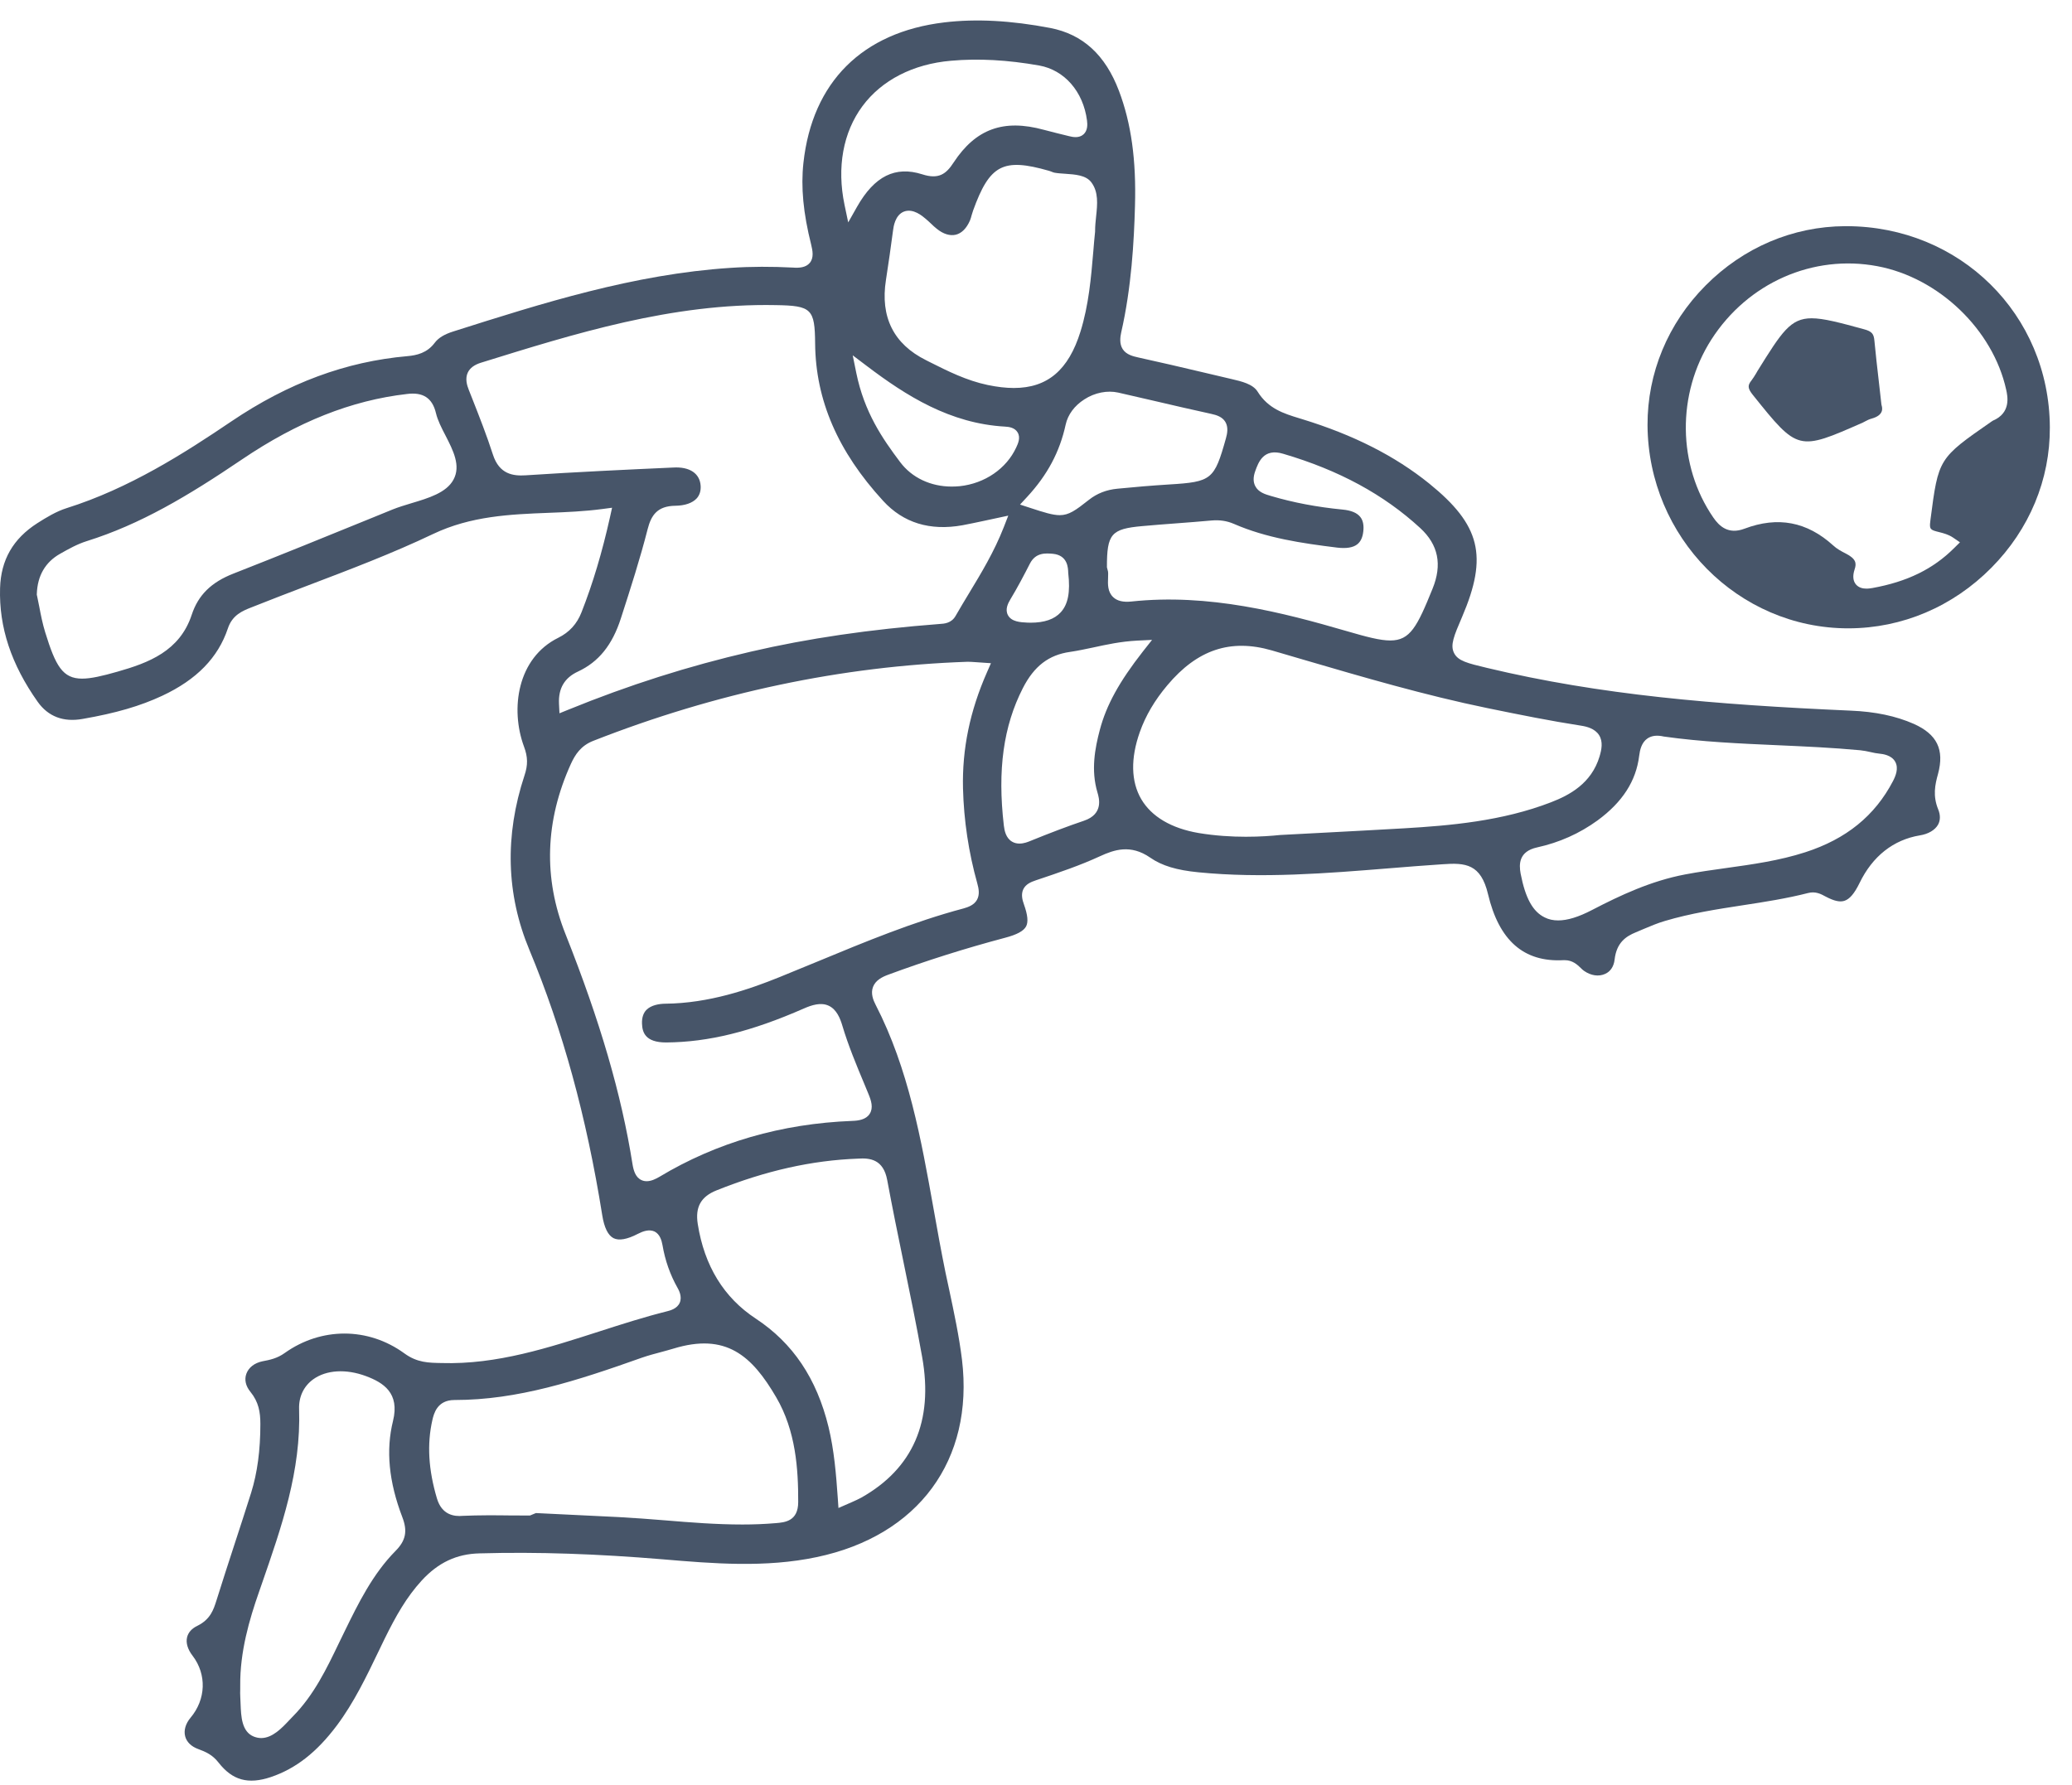
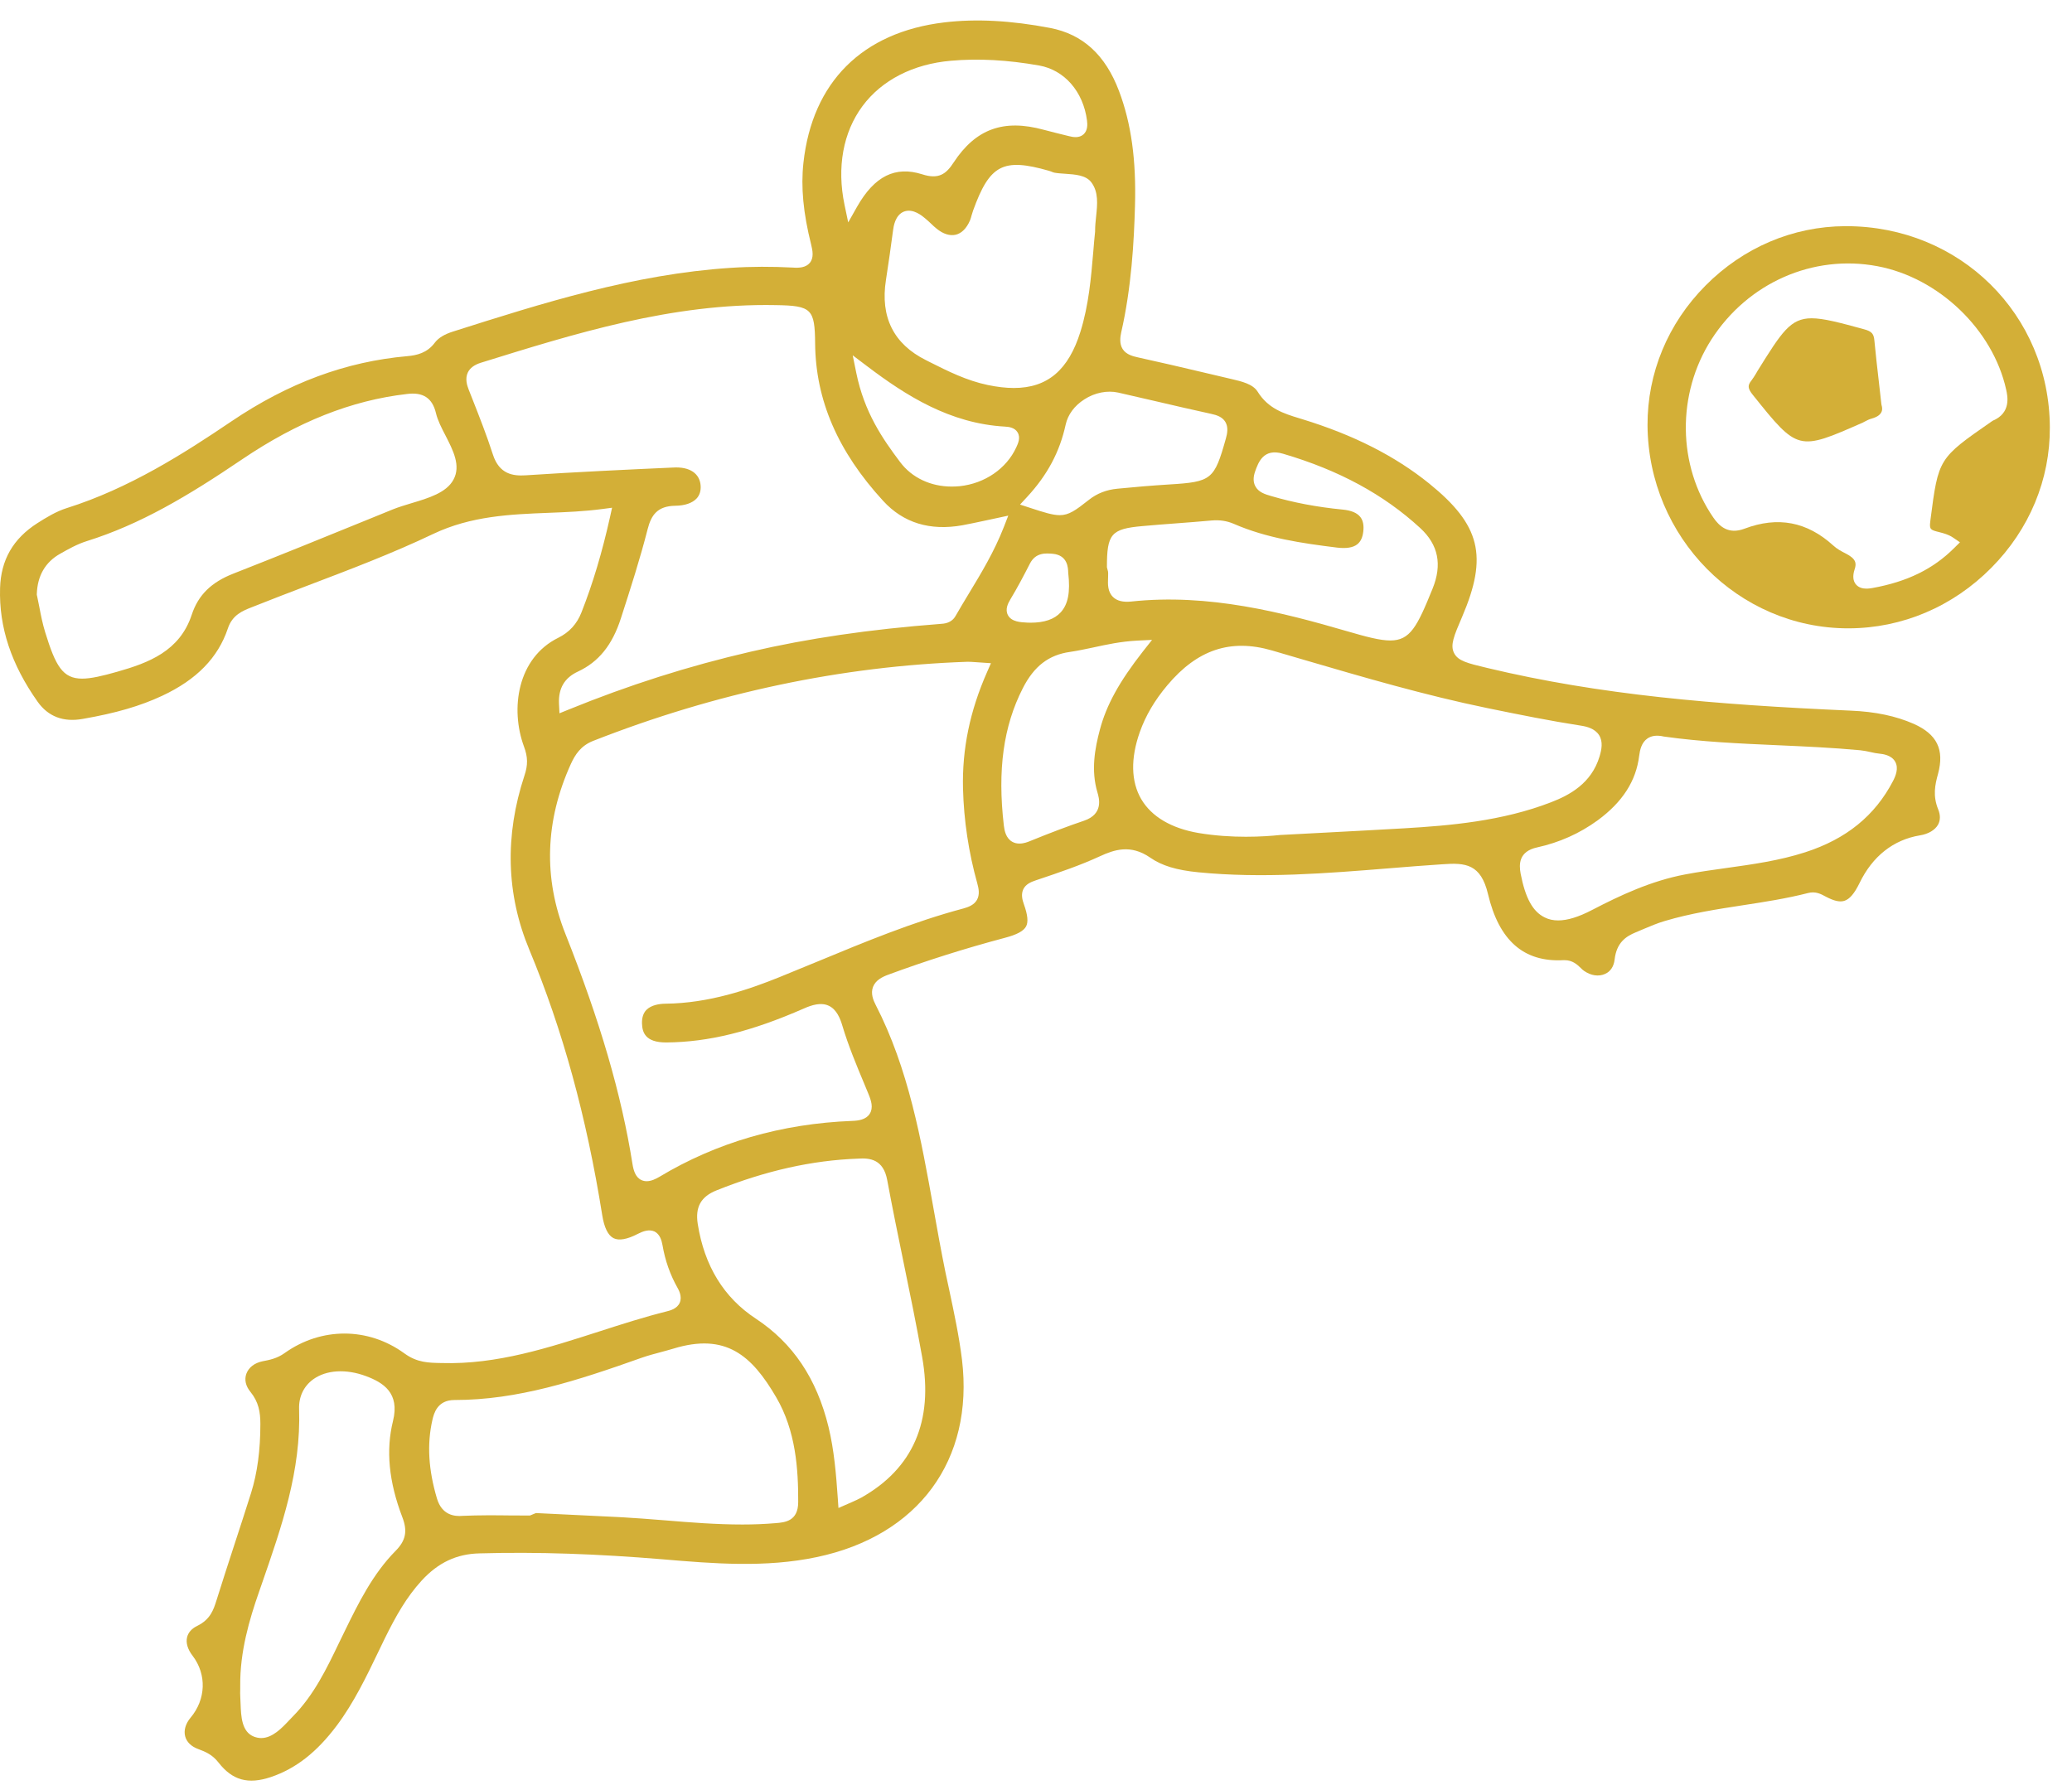
<svg xmlns="http://www.w3.org/2000/svg" width="65" height="56" viewBox="0 0 65 56" fill="none">
-   <path d="M60.036 22.711C59.476 22.465 58.832 22.328 58.054 22.296C53.776 22.107 50.2 21.805 46.652 20.956C46.033 20.808 45.739 20.737 45.615 20.489C45.489 20.239 45.608 19.958 45.869 19.35C46.684 17.445 46.441 16.471 44.834 15.17C43.764 14.307 42.464 13.646 40.854 13.152L40.756 13.122C40.278 12.976 39.785 12.824 39.452 12.287C39.304 12.049 38.95 11.966 38.636 11.893L37.727 11.679C37.059 11.521 36.388 11.364 35.716 11.217C35.553 11.18 35.334 11.133 35.218 10.951C35.112 10.782 35.142 10.572 35.173 10.429C35.496 9.016 35.575 7.569 35.605 6.465C35.647 5.016 35.487 3.866 35.101 2.847C34.674 1.722 33.969 1.077 32.949 0.878C31.717 0.643 30.624 0.583 29.621 0.703C27.05 1.011 25.481 2.576 25.204 5.11C25.121 5.87 25.198 6.685 25.447 7.676C25.494 7.869 25.535 8.087 25.405 8.246C25.279 8.398 25.069 8.41 24.869 8.395C24.22 8.361 23.564 8.361 22.918 8.404C19.884 8.601 17.004 9.515 14.222 10.399C13.941 10.487 13.755 10.6 13.64 10.752C13.398 11.078 13.07 11.148 12.781 11.174C10.854 11.343 9.045 12.013 7.254 13.224C5.786 14.217 4.052 15.326 2.09 15.943C1.764 16.045 1.445 16.24 1.172 16.414C0.41 16.902 0.028 17.567 0.002 18.453C-0.034 19.68 0.352 20.846 1.183 22.02C1.512 22.482 1.99 22.666 2.598 22.555C3.636 22.375 4.404 22.15 5.09 21.829C6.17 21.324 6.842 20.632 7.148 19.718C7.288 19.295 7.607 19.166 7.89 19.055C8.495 18.813 9.082 18.59 9.667 18.366C10.969 17.871 12.316 17.36 13.586 16.754C14.777 16.187 16.011 16.137 17.205 16.09C17.76 16.069 18.334 16.045 18.898 15.97L19.201 15.93L19.135 16.23C18.889 17.33 18.599 18.304 18.242 19.211C18.099 19.577 17.86 19.838 17.514 20.01C16.229 20.643 16.001 22.242 16.438 23.424C16.56 23.747 16.564 24.004 16.453 24.331C15.83 26.217 15.879 28.058 16.607 29.802C17.649 32.306 18.398 35.029 18.893 38.129C18.955 38.518 19.075 38.76 19.248 38.848C19.416 38.931 19.673 38.888 20.012 38.711C20.172 38.629 20.36 38.561 20.533 38.638C20.701 38.724 20.755 38.912 20.783 39.066C20.864 39.543 21.022 39.995 21.257 40.41C21.293 40.474 21.406 40.678 21.325 40.87C21.244 41.063 21.017 41.119 20.924 41.142C20.213 41.32 19.497 41.549 18.806 41.772C17.233 42.277 15.593 42.818 13.857 42.765C13.443 42.758 13.087 42.754 12.687 42.463C12.117 42.048 11.462 41.84 10.807 41.84C10.155 41.84 9.504 42.043 8.932 42.45C8.695 42.621 8.458 42.668 8.23 42.711C7.982 42.763 7.799 42.906 7.728 43.103C7.662 43.287 7.707 43.486 7.854 43.666C8.115 43.987 8.168 44.304 8.168 44.678C8.168 45.5 8.074 46.207 7.878 46.836C7.705 47.386 7.525 47.936 7.346 48.484C7.158 49.062 6.97 49.638 6.789 50.218C6.701 50.494 6.605 50.806 6.191 51.01C6.014 51.095 5.905 51.219 5.869 51.369C5.826 51.545 5.888 51.75 6.042 51.949C6.49 52.536 6.462 53.319 5.976 53.895C5.82 54.081 5.76 54.293 5.809 54.477C5.856 54.657 6.001 54.796 6.215 54.875C6.454 54.963 6.665 55.055 6.855 55.299C7.291 55.858 7.782 55.993 8.497 55.755C9.28 55.49 9.938 54.976 10.568 54.135C11.101 53.422 11.496 52.602 11.876 51.81L12.064 51.421C12.421 50.695 12.754 50.109 13.227 49.591C13.746 49.026 14.323 48.754 15.04 48.737C16.872 48.685 18.753 48.754 20.789 48.923C22.373 49.058 24.015 49.193 25.62 48.854C28.812 48.184 30.558 45.811 30.178 42.658C30.088 41.926 29.93 41.185 29.777 40.466L29.661 39.926C29.525 39.257 29.403 38.584 29.284 37.912C28.899 35.757 28.502 33.529 27.469 31.525C27.396 31.384 27.307 31.17 27.388 30.962C27.469 30.753 27.676 30.65 27.87 30.579C29.038 30.147 30.27 29.757 31.527 29.423C31.903 29.325 32.112 29.209 32.189 29.066C32.262 28.929 32.24 28.708 32.123 28.379C32.069 28.231 32.027 28.058 32.102 27.899C32.178 27.743 32.334 27.674 32.492 27.621C33.254 27.366 33.888 27.15 34.51 26.863C34.949 26.662 35.466 26.48 36.083 26.908C36.446 27.161 36.913 27.302 37.596 27.368C39.588 27.565 41.621 27.401 43.585 27.242C44.142 27.197 44.697 27.152 45.252 27.116C45.976 27.062 46.456 27.107 46.68 28.053C47.022 29.498 47.792 30.196 49.052 30.125C49.063 30.125 49.071 30.125 49.082 30.125C49.334 30.125 49.481 30.267 49.588 30.369C49.62 30.401 49.652 30.434 49.69 30.459C49.906 30.611 50.151 30.648 50.354 30.556C50.523 30.481 50.627 30.32 50.651 30.108C50.713 29.571 51.007 29.378 51.319 29.25L51.562 29.147C51.776 29.057 51.996 28.963 52.229 28.895C53.033 28.655 53.868 28.526 54.675 28.402C55.35 28.299 56.05 28.19 56.718 28.019C56.955 27.957 57.128 28.051 57.265 28.126C57.54 28.272 57.717 28.308 57.86 28.263C58.025 28.21 58.174 28.034 58.334 27.707C58.742 26.863 59.397 26.348 60.226 26.21C60.492 26.168 60.702 26.044 60.798 25.874C60.873 25.737 60.875 25.57 60.802 25.393C60.629 24.967 60.702 24.622 60.798 24.278C61.001 23.52 60.768 23.038 60.036 22.711ZM12.408 48.66C11.691 49.387 11.242 50.301 10.811 51.183L10.634 51.547C10.247 52.352 9.848 53.184 9.188 53.852L9.075 53.97C8.847 54.212 8.548 54.531 8.194 54.531C8.119 54.531 8.044 54.516 7.965 54.486C7.579 54.334 7.562 53.846 7.547 53.454C7.545 53.383 7.543 53.315 7.538 53.249C7.532 53.163 7.534 53.08 7.536 52.996V52.891C7.525 51.823 7.824 50.809 8.121 49.959L8.2 49.732C8.84 47.889 9.447 46.149 9.383 44.207C9.37 43.822 9.528 43.492 9.825 43.276C10.237 42.979 10.856 42.942 11.483 43.176C12.024 43.379 12.546 43.702 12.329 44.582C12.102 45.498 12.196 46.487 12.621 47.6C12.79 48.039 12.73 48.336 12.408 48.66ZM38.709 16.437C39.727 16.88 40.824 17.043 41.956 17.182C42.233 17.214 42.447 17.182 42.579 17.077C42.684 16.994 42.746 16.863 42.767 16.677C42.791 16.48 42.758 16.324 42.673 16.219C42.571 16.09 42.385 16.013 42.12 15.988C41.311 15.909 40.575 15.769 39.874 15.562C39.687 15.508 39.475 15.444 39.377 15.249C39.311 15.119 39.311 14.967 39.377 14.783C39.475 14.511 39.635 14.05 40.254 14.237C42.003 14.751 43.41 15.515 44.554 16.568C45.122 17.092 45.248 17.715 44.94 18.471C44.458 19.663 44.238 20.095 43.615 20.095C43.294 20.095 42.867 19.982 42.244 19.8C40.244 19.218 37.913 18.612 35.487 18.873C35.235 18.899 35.045 18.854 34.922 18.736C34.742 18.567 34.753 18.323 34.761 18.126C34.764 18.049 34.768 17.931 34.751 17.899L34.725 17.799C34.723 16.75 34.858 16.593 35.837 16.506C36.192 16.474 36.546 16.446 36.901 16.42C37.272 16.392 37.641 16.364 38.011 16.33C38.254 16.309 38.483 16.339 38.709 16.437ZM35.077 12.317C35.462 12.405 35.844 12.494 36.228 12.582C36.815 12.719 37.404 12.856 37.996 12.985C38.171 13.023 38.344 13.079 38.44 13.237C38.538 13.402 38.502 13.601 38.457 13.757C38.094 15.052 38.011 15.119 36.676 15.2C36.136 15.234 35.594 15.279 35.054 15.333C34.712 15.365 34.413 15.482 34.164 15.679C33.739 16.015 33.534 16.163 33.244 16.163C33.026 16.163 32.759 16.08 32.315 15.934L31.999 15.831L32.225 15.587C32.859 14.9 33.244 14.179 33.431 13.321C33.5 13.008 33.707 12.728 34.016 12.531C34.343 12.317 34.742 12.242 35.077 12.317ZM32.309 17.683C32.494 17.323 32.817 17.358 33.03 17.375C33.498 17.422 33.506 17.82 33.511 17.972C33.581 18.58 33.506 18.959 33.276 19.211C33.075 19.43 32.765 19.537 32.328 19.537C32.294 19.537 32.26 19.537 32.223 19.534H32.221C32.012 19.524 31.73 19.509 31.619 19.299C31.525 19.121 31.619 18.933 31.696 18.805C31.92 18.434 32.123 18.047 32.309 17.683ZM30.108 15.254C30.022 15.262 29.937 15.266 29.854 15.266C29.198 15.266 28.607 14.99 28.238 14.498C27.68 13.757 27.114 12.933 26.863 11.703L26.75 11.148L27.2 11.488C28.427 12.417 29.802 13.289 31.532 13.385C31.657 13.391 31.835 13.419 31.922 13.565C32.023 13.729 31.937 13.916 31.88 14.038C31.574 14.703 30.895 15.17 30.108 15.254ZM34.386 6.788C34.371 6.936 34.354 7.088 34.354 7.242V7.265C34.332 7.469 34.315 7.674 34.298 7.886C34.228 8.712 34.155 9.568 33.895 10.405C33.521 11.606 32.864 12.173 31.805 12.173C31.555 12.173 31.282 12.141 30.985 12.079C30.321 11.94 29.73 11.643 29.155 11.354L29.049 11.3C28.032 10.793 27.61 9.945 27.793 8.783C27.875 8.267 27.945 7.749 28.015 7.233C28.03 7.113 28.079 6.747 28.359 6.638C28.647 6.529 28.938 6.779 29.034 6.861C29.093 6.91 29.151 6.963 29.207 7.017C29.264 7.073 29.322 7.126 29.384 7.175C29.591 7.345 29.802 7.407 29.984 7.364C30.167 7.319 30.321 7.165 30.428 6.919C30.451 6.865 30.466 6.807 30.481 6.752C30.496 6.705 30.509 6.655 30.526 6.608C31.045 5.172 31.463 4.945 32.904 5.358C32.938 5.367 32.968 5.38 33 5.392C33.026 5.401 33.051 5.414 33.079 5.418C33.182 5.437 33.301 5.444 33.419 5.452C33.733 5.474 34.059 5.495 34.23 5.713C34.467 6.02 34.426 6.411 34.386 6.788ZM27.055 3.331C27.661 2.513 28.647 2.008 29.832 1.906C30.699 1.829 31.606 1.88 32.599 2.055C33.393 2.197 33.982 2.873 34.1 3.779C34.117 3.909 34.123 4.095 33.991 4.215C33.848 4.344 33.647 4.299 33.542 4.273C33.276 4.209 33.009 4.142 32.744 4.072C31.48 3.727 30.609 4.044 29.915 5.099C29.683 5.459 29.448 5.636 28.931 5.469C28.088 5.202 27.435 5.521 26.886 6.488L26.609 6.978L26.493 6.426C26.248 5.251 26.448 4.151 27.055 3.331ZM14.225 15.05C14.005 15.459 13.443 15.628 12.903 15.789C12.7 15.851 12.5 15.911 12.32 15.983L11.705 16.234C10.249 16.827 8.794 17.42 7.331 17.993C6.627 18.267 6.219 18.668 6.014 19.29C5.638 20.431 4.658 20.797 3.687 21.073C3.209 21.21 2.852 21.292 2.577 21.292C1.966 21.292 1.744 20.896 1.418 19.838C1.337 19.575 1.283 19.305 1.234 19.046C1.211 18.929 1.187 18.809 1.162 18.691L1.155 18.665V18.637C1.174 18.064 1.42 17.638 1.885 17.375C2.15 17.225 2.423 17.071 2.724 16.977C4.398 16.452 5.882 15.572 7.592 14.414C9.336 13.233 11.027 12.561 12.762 12.362C13.27 12.295 13.563 12.486 13.676 12.961C13.729 13.186 13.853 13.43 13.977 13.667C14.214 14.13 14.464 14.614 14.225 15.05ZM18.129 21.071C18.782 20.767 19.209 20.236 19.478 19.399C19.779 18.466 20.08 17.531 20.317 16.602C20.428 16.167 20.618 15.876 21.186 15.868C21.489 15.864 21.72 15.782 21.854 15.639C21.946 15.538 21.989 15.405 21.98 15.245C21.957 14.862 21.647 14.637 21.116 14.669C19.694 14.733 18.082 14.808 16.487 14.913C16.099 14.937 15.663 14.883 15.463 14.262C15.273 13.672 15.04 13.079 14.814 12.505L14.705 12.229C14.649 12.088 14.585 11.876 14.677 11.685C14.745 11.546 14.878 11.446 15.085 11.381C18.029 10.467 21.079 9.508 24.341 9.573C25.458 9.59 25.562 9.693 25.571 10.774C25.586 12.552 26.284 14.168 27.706 15.716C28.338 16.405 29.172 16.662 30.191 16.48C30.411 16.439 30.628 16.392 30.87 16.341L31.63 16.178L31.487 16.546C31.186 17.313 30.786 17.974 30.4 18.612C30.257 18.849 30.114 19.085 29.977 19.325C29.845 19.556 29.617 19.569 29.48 19.577C27.277 19.746 25.347 20.029 23.552 20.446C21.596 20.898 19.726 21.493 17.83 22.266L17.551 22.379L17.536 22.077C17.514 21.598 17.709 21.266 18.129 21.071ZM24.337 47.788C23.987 47.818 23.637 47.831 23.289 47.831C22.473 47.831 21.662 47.767 20.87 47.701C20.384 47.662 19.897 47.624 19.408 47.598L16.812 47.472L16.626 47.549L16.02 47.547C15.529 47.54 15.019 47.538 14.523 47.559C14.237 47.587 13.86 47.525 13.708 47.016C13.439 46.114 13.392 45.306 13.565 44.548C13.61 44.361 13.71 43.925 14.257 43.925C14.259 43.925 14.263 43.925 14.265 43.925C16.242 43.925 18.093 43.323 20.134 42.598C20.332 42.529 20.537 42.474 20.742 42.42C20.87 42.384 20.998 42.352 21.124 42.313C22.772 41.808 23.586 42.529 24.352 43.843C24.965 44.892 25.044 46.093 25.04 47.127C25.04 47.731 24.617 47.765 24.337 47.788ZM27.832 37.022C27.992 37.882 28.167 38.743 28.344 39.599C28.545 40.573 28.752 41.581 28.929 42.578C29.288 44.59 28.643 46.076 27.012 46.992C26.929 47.037 26.841 47.076 26.737 47.123L26.303 47.313L26.282 47.007C26.229 46.243 26.167 45.496 25.992 44.773C25.62 43.248 24.873 42.138 23.709 41.371C22.706 40.712 22.096 39.715 21.889 38.403C21.805 37.867 21.989 37.542 22.484 37.345C24.019 36.731 25.469 36.405 26.916 36.352C27.296 36.326 27.712 36.376 27.832 37.022ZM30.964 21.088C30.426 22.308 30.18 23.501 30.21 24.738C30.236 25.744 30.387 26.746 30.658 27.715C30.705 27.88 30.739 28.07 30.648 28.233C30.556 28.396 30.372 28.462 30.223 28.503C28.654 28.92 27.127 29.554 25.65 30.166C25.249 30.333 24.847 30.498 24.446 30.66C23.502 31.041 22.245 31.478 20.872 31.491C20.684 31.493 20.428 31.532 20.275 31.688C20.181 31.788 20.134 31.93 20.14 32.114C20.149 32.39 20.243 32.707 20.896 32.707C20.898 32.707 20.9 32.707 20.902 32.707C22.23 32.696 23.562 32.368 25.219 31.641C25.466 31.532 25.755 31.44 25.998 31.555C26.246 31.671 26.357 31.951 26.425 32.18C26.611 32.803 26.869 33.424 27.121 34.025L27.245 34.325C27.328 34.526 27.405 34.755 27.283 34.946C27.166 35.13 26.927 35.162 26.735 35.168C24.514 35.254 22.482 35.843 20.689 36.921C20.571 36.99 20.43 37.06 20.287 37.06C20.232 37.06 20.176 37.05 20.121 37.024C19.931 36.934 19.873 36.716 19.841 36.519C19.495 34.336 18.827 32.045 17.741 29.31C17.04 27.55 17.098 25.752 17.911 23.963C18.042 23.68 18.217 23.396 18.616 23.242C22.461 21.733 26.41 20.898 30.357 20.763C30.432 20.767 30.515 20.765 30.618 20.776L31.087 20.808L30.964 21.088ZM34.503 22.897C34.349 23.477 34.219 24.164 34.428 24.864C34.477 25.031 34.631 25.538 34.006 25.75C33.506 25.919 32.966 26.123 32.304 26.392C32.249 26.414 32.123 26.467 31.982 26.467C31.905 26.467 31.824 26.452 31.749 26.407C31.557 26.294 31.51 26.063 31.491 25.9C31.288 24.154 31.478 22.784 32.087 21.591C32.441 20.898 32.9 20.547 33.57 20.453C33.809 20.418 34.044 20.367 34.288 20.316C34.712 20.224 35.15 20.127 35.673 20.099L36.141 20.076L35.852 20.442C35.112 21.388 34.708 22.122 34.503 22.897ZM44.05 25.988C43.23 26.037 42.41 26.078 41.503 26.127L40.154 26.198C39.902 26.225 39.526 26.253 39.082 26.253C38.638 26.253 38.128 26.223 37.603 26.136C36.747 25.99 36.123 25.622 35.801 25.072C35.479 24.52 35.464 23.794 35.756 22.97C35.94 22.45 36.224 21.97 36.621 21.499C37.562 20.38 38.602 20.033 39.896 20.406L40.888 20.697C42.767 21.247 44.71 21.816 46.657 22.216C47.69 22.428 48.627 22.617 49.594 22.767C49.773 22.794 50.03 22.856 50.164 23.064C50.294 23.272 50.243 23.518 50.179 23.734C49.923 24.584 49.233 24.948 48.659 25.17C47.124 25.765 45.474 25.904 44.05 25.988ZM59.385 24.505C58.817 25.594 57.918 26.324 56.633 26.739C55.819 27.002 54.974 27.12 54.154 27.234C53.723 27.294 53.292 27.354 52.865 27.435C51.793 27.638 50.83 28.09 49.949 28.548C49.524 28.77 49.174 28.878 48.881 28.878C48.725 28.878 48.584 28.848 48.461 28.785C48.085 28.604 47.852 28.18 47.703 27.409C47.649 27.116 47.643 26.713 48.221 26.587C48.915 26.435 49.551 26.151 50.117 25.74C50.899 25.166 51.325 24.505 51.422 23.713C51.445 23.529 51.496 23.297 51.682 23.169C51.816 23.079 51.983 23.06 52.197 23.109C53.377 23.276 54.587 23.329 55.762 23.381C56.611 23.419 57.491 23.458 58.355 23.539C58.467 23.55 58.578 23.573 58.684 23.597C58.776 23.618 58.866 23.638 58.96 23.646C59.051 23.655 59.34 23.685 59.457 23.905C59.566 24.108 59.468 24.344 59.385 24.505Z" fill="#475569" />
-   <path d="M57.916 7.096C57.905 7.096 57.892 7.096 57.882 7.096C56.24 7.104 54.688 7.766 53.505 8.958C52.32 10.15 51.678 11.708 51.684 13.341C51.706 16.858 54.528 19.714 57.982 19.714C57.986 19.714 57.99 19.714 57.997 19.714C59.673 19.709 61.261 19.035 62.471 17.813C63.665 16.608 64.314 15.045 64.305 13.406C64.288 9.861 61.483 7.096 57.916 7.096ZM62.518 13.198C62.508 13.202 62.484 13.22 62.469 13.23C60.81 14.382 60.81 14.382 60.561 16.3L60.554 16.362C60.52 16.616 60.569 16.629 60.836 16.696C60.971 16.73 61.129 16.771 61.272 16.869L61.485 17.015L61.301 17.197C60.64 17.856 59.828 18.252 58.74 18.449C58.699 18.455 58.631 18.468 58.552 18.468C58.441 18.468 58.315 18.442 58.225 18.34C58.129 18.228 58.114 18.07 58.18 17.866C58.247 17.669 58.223 17.53 57.901 17.366C57.762 17.295 57.625 17.222 57.508 17.113C56.686 16.368 55.774 16.193 54.728 16.587C54.216 16.781 53.932 16.505 53.748 16.238C52.621 14.602 52.596 12.357 53.687 10.653C54.829 8.872 56.878 7.971 58.896 8.352C60.823 8.714 62.52 10.345 62.935 12.226C62.98 12.428 63.095 12.954 62.518 13.198Z" fill="#475569" />
-   <path d="M58.801 10.686C58.782 10.483 58.731 10.397 58.471 10.329C57.702 10.119 57.205 9.986 56.831 9.986C56.163 9.986 55.894 10.419 55.138 11.632L55.091 11.714C55.044 11.791 54.997 11.868 54.944 11.938C54.826 12.086 54.816 12.178 54.989 12.392C56.404 14.156 56.404 14.154 58.441 13.257L58.509 13.221C58.569 13.188 58.639 13.154 58.716 13.133C59.111 13.024 59.049 12.795 59.028 12.72L59.021 12.688L58.94 11.97C58.889 11.525 58.84 11.106 58.801 10.686Z" fill="#475569" />
+   <path d="M60.036 22.711C59.476 22.465 58.832 22.328 58.054 22.296C53.776 22.107 50.2 21.805 46.652 20.956C46.033 20.808 45.739 20.737 45.615 20.489C45.489 20.239 45.608 19.958 45.869 19.35C46.684 17.445 46.441 16.471 44.834 15.17C43.764 14.307 42.464 13.646 40.854 13.152L40.756 13.122C40.278 12.976 39.785 12.824 39.452 12.287C39.304 12.049 38.95 11.966 38.636 11.893L37.727 11.679C37.059 11.521 36.388 11.364 35.716 11.217C35.553 11.18 35.334 11.133 35.218 10.951C35.112 10.782 35.142 10.572 35.173 10.429C35.496 9.016 35.575 7.569 35.605 6.465C35.647 5.016 35.487 3.866 35.101 2.847C34.674 1.722 33.969 1.077 32.949 0.878C31.717 0.643 30.624 0.583 29.621 0.703C27.05 1.011 25.481 2.576 25.204 5.11C25.121 5.87 25.198 6.685 25.447 7.676C25.494 7.869 25.535 8.087 25.405 8.246C25.279 8.398 25.069 8.41 24.869 8.395C24.22 8.361 23.564 8.361 22.918 8.404C19.884 8.601 17.004 9.515 14.222 10.399C13.941 10.487 13.755 10.6 13.64 10.752C13.398 11.078 13.07 11.148 12.781 11.174C10.854 11.343 9.045 12.013 7.254 13.224C5.786 14.217 4.052 15.326 2.09 15.943C1.764 16.045 1.445 16.24 1.172 16.414C0.41 16.902 0.028 17.567 0.002 18.453C-0.034 19.68 0.352 20.846 1.183 22.02C1.512 22.482 1.99 22.666 2.598 22.555C3.636 22.375 4.404 22.15 5.09 21.829C6.17 21.324 6.842 20.632 7.148 19.718C7.288 19.295 7.607 19.166 7.89 19.055C8.495 18.813 9.082 18.59 9.667 18.366C10.969 17.871 12.316 17.36 13.586 16.754C14.777 16.187 16.011 16.137 17.205 16.09C17.76 16.069 18.334 16.045 18.898 15.97L19.201 15.93L19.135 16.23C18.889 17.33 18.599 18.304 18.242 19.211C18.099 19.577 17.86 19.838 17.514 20.01C16.229 20.643 16.001 22.242 16.438 23.424C16.56 23.747 16.564 24.004 16.453 24.331C15.83 26.217 15.879 28.058 16.607 29.802C17.649 32.306 18.398 35.029 18.893 38.129C18.955 38.518 19.075 38.76 19.248 38.848C19.416 38.931 19.673 38.888 20.012 38.711C20.172 38.629 20.36 38.561 20.533 38.638C20.701 38.724 20.755 38.912 20.783 39.066C20.864 39.543 21.022 39.995 21.257 40.41C21.293 40.474 21.406 40.678 21.325 40.87C21.244 41.063 21.017 41.119 20.924 41.142C20.213 41.32 19.497 41.549 18.806 41.772C17.233 42.277 15.593 42.818 13.857 42.765C13.443 42.758 13.087 42.754 12.687 42.463C12.117 42.048 11.462 41.84 10.807 41.84C10.155 41.84 9.504 42.043 8.932 42.45C8.695 42.621 8.458 42.668 8.23 42.711C7.982 42.763 7.799 42.906 7.728 43.103C7.662 43.287 7.707 43.486 7.854 43.666C8.115 43.987 8.168 44.304 8.168 44.678C8.168 45.5 8.074 46.207 7.878 46.836C7.705 47.386 7.525 47.936 7.346 48.484C7.158 49.062 6.97 49.638 6.789 50.218C6.701 50.494 6.605 50.806 6.191 51.01C6.014 51.095 5.905 51.219 5.869 51.369C5.826 51.545 5.888 51.75 6.042 51.949C6.49 52.536 6.462 53.319 5.976 53.895C5.82 54.081 5.76 54.293 5.809 54.477C5.856 54.657 6.001 54.796 6.215 54.875C6.454 54.963 6.665 55.055 6.855 55.299C7.291 55.858 7.782 55.993 8.497 55.755C9.28 55.49 9.938 54.976 10.568 54.135C11.101 53.422 11.496 52.602 11.876 51.81L12.064 51.421C12.421 50.695 12.754 50.109 13.227 49.591C13.746 49.026 14.323 48.754 15.04 48.737C16.872 48.685 18.753 48.754 20.789 48.923C22.373 49.058 24.015 49.193 25.62 48.854C28.812 48.184 30.558 45.811 30.178 42.658C30.088 41.926 29.93 41.185 29.777 40.466L29.661 39.926C29.525 39.257 29.403 38.584 29.284 37.912C28.899 35.757 28.502 33.529 27.469 31.525C27.396 31.384 27.307 31.17 27.388 30.962C27.469 30.753 27.676 30.65 27.87 30.579C29.038 30.147 30.27 29.757 31.527 29.423C31.903 29.325 32.112 29.209 32.189 29.066C32.262 28.929 32.24 28.708 32.123 28.379C32.069 28.231 32.027 28.058 32.102 27.899C32.178 27.743 32.334 27.674 32.492 27.621C33.254 27.366 33.888 27.15 34.51 26.863C34.949 26.662 35.466 26.48 36.083 26.908C36.446 27.161 36.913 27.302 37.596 27.368C39.588 27.565 41.621 27.401 43.585 27.242C44.142 27.197 44.697 27.152 45.252 27.116C45.976 27.062 46.456 27.107 46.68 28.053C47.022 29.498 47.792 30.196 49.052 30.125C49.063 30.125 49.071 30.125 49.082 30.125C49.334 30.125 49.481 30.267 49.588 30.369C49.62 30.401 49.652 30.434 49.69 30.459C49.906 30.611 50.151 30.648 50.354 30.556C50.523 30.481 50.627 30.32 50.651 30.108C50.713 29.571 51.007 29.378 51.319 29.25L51.562 29.147C51.776 29.057 51.996 28.963 52.229 28.895C53.033 28.655 53.868 28.526 54.675 28.402C55.35 28.299 56.05 28.19 56.718 28.019C56.955 27.957 57.128 28.051 57.265 28.126C57.54 28.272 57.717 28.308 57.86 28.263C58.025 28.21 58.174 28.034 58.334 27.707C58.742 26.863 59.397 26.348 60.226 26.21C60.492 26.168 60.702 26.044 60.798 25.874C60.873 25.737 60.875 25.57 60.802 25.393C60.629 24.967 60.702 24.622 60.798 24.278C61.001 23.52 60.768 23.038 60.036 22.711ZM12.408 48.66C11.691 49.387 11.242 50.301 10.811 51.183L10.634 51.547C10.247 52.352 9.848 53.184 9.188 53.852L9.075 53.97C8.847 54.212 8.548 54.531 8.194 54.531C8.119 54.531 8.044 54.516 7.965 54.486C7.579 54.334 7.562 53.846 7.547 53.454C7.545 53.383 7.543 53.315 7.538 53.249C7.532 53.163 7.534 53.08 7.536 52.996V52.891C7.525 51.823 7.824 50.809 8.121 49.959L8.2 49.732C8.84 47.889 9.447 46.149 9.383 44.207C9.37 43.822 9.528 43.492 9.825 43.276C10.237 42.979 10.856 42.942 11.483 43.176C12.024 43.379 12.546 43.702 12.329 44.582C12.102 45.498 12.196 46.487 12.621 47.6C12.79 48.039 12.73 48.336 12.408 48.66ZM38.709 16.437C39.727 16.88 40.824 17.043 41.956 17.182C42.233 17.214 42.447 17.182 42.579 17.077C42.684 16.994 42.746 16.863 42.767 16.677C42.791 16.48 42.758 16.324 42.673 16.219C42.571 16.09 42.385 16.013 42.12 15.988C41.311 15.909 40.575 15.769 39.874 15.562C39.687 15.508 39.475 15.444 39.377 15.249C39.311 15.119 39.311 14.967 39.377 14.783C39.475 14.511 39.635 14.05 40.254 14.237C42.003 14.751 43.41 15.515 44.554 16.568C45.122 17.092 45.248 17.715 44.94 18.471C44.458 19.663 44.238 20.095 43.615 20.095C43.294 20.095 42.867 19.982 42.244 19.8C40.244 19.218 37.913 18.612 35.487 18.873C35.235 18.899 35.045 18.854 34.922 18.736C34.742 18.567 34.753 18.323 34.761 18.126C34.764 18.049 34.768 17.931 34.751 17.899L34.725 17.799C34.723 16.75 34.858 16.593 35.837 16.506C36.192 16.474 36.546 16.446 36.901 16.42C37.272 16.392 37.641 16.364 38.011 16.33C38.254 16.309 38.483 16.339 38.709 16.437ZM35.077 12.317C35.462 12.405 35.844 12.494 36.228 12.582C36.815 12.719 37.404 12.856 37.996 12.985C38.171 13.023 38.344 13.079 38.44 13.237C38.538 13.402 38.502 13.601 38.457 13.757C38.094 15.052 38.011 15.119 36.676 15.2C36.136 15.234 35.594 15.279 35.054 15.333C34.712 15.365 34.413 15.482 34.164 15.679C33.739 16.015 33.534 16.163 33.244 16.163C33.026 16.163 32.759 16.08 32.315 15.934L31.999 15.831L32.225 15.587C32.859 14.9 33.244 14.179 33.431 13.321C33.5 13.008 33.707 12.728 34.016 12.531C34.343 12.317 34.742 12.242 35.077 12.317ZM32.309 17.683C32.494 17.323 32.817 17.358 33.03 17.375C33.498 17.422 33.506 17.82 33.511 17.972C33.581 18.58 33.506 18.959 33.276 19.211C33.075 19.43 32.765 19.537 32.328 19.537C32.294 19.537 32.26 19.537 32.223 19.534H32.221C32.012 19.524 31.73 19.509 31.619 19.299C31.525 19.121 31.619 18.933 31.696 18.805C31.92 18.434 32.123 18.047 32.309 17.683ZM30.108 15.254C30.022 15.262 29.937 15.266 29.854 15.266C29.198 15.266 28.607 14.99 28.238 14.498C27.68 13.757 27.114 12.933 26.863 11.703L26.75 11.148L27.2 11.488C28.427 12.417 29.802 13.289 31.532 13.385C31.657 13.391 31.835 13.419 31.922 13.565C32.023 13.729 31.937 13.916 31.88 14.038C31.574 14.703 30.895 15.17 30.108 15.254ZM34.386 6.788C34.371 6.936 34.354 7.088 34.354 7.242V7.265C34.332 7.469 34.315 7.674 34.298 7.886C34.228 8.712 34.155 9.568 33.895 10.405C33.521 11.606 32.864 12.173 31.805 12.173C31.555 12.173 31.282 12.141 30.985 12.079C30.321 11.94 29.73 11.643 29.155 11.354L29.049 11.3C28.032 10.793 27.61 9.945 27.793 8.783C27.875 8.267 27.945 7.749 28.015 7.233C28.03 7.113 28.079 6.747 28.359 6.638C28.647 6.529 28.938 6.779 29.034 6.861C29.093 6.91 29.151 6.963 29.207 7.017C29.264 7.073 29.322 7.126 29.384 7.175C29.591 7.345 29.802 7.407 29.984 7.364C30.167 7.319 30.321 7.165 30.428 6.919C30.451 6.865 30.466 6.807 30.481 6.752C30.496 6.705 30.509 6.655 30.526 6.608C31.045 5.172 31.463 4.945 32.904 5.358C32.938 5.367 32.968 5.38 33 5.392C33.026 5.401 33.051 5.414 33.079 5.418C33.182 5.437 33.301 5.444 33.419 5.452C33.733 5.474 34.059 5.495 34.23 5.713C34.467 6.02 34.426 6.411 34.386 6.788ZM27.055 3.331C27.661 2.513 28.647 2.008 29.832 1.906C30.699 1.829 31.606 1.88 32.599 2.055C33.393 2.197 33.982 2.873 34.1 3.779C34.117 3.909 34.123 4.095 33.991 4.215C33.848 4.344 33.647 4.299 33.542 4.273C33.276 4.209 33.009 4.142 32.744 4.072C31.48 3.727 30.609 4.044 29.915 5.099C29.683 5.459 29.448 5.636 28.931 5.469C28.088 5.202 27.435 5.521 26.886 6.488L26.609 6.978L26.493 6.426C26.248 5.251 26.448 4.151 27.055 3.331ZM14.225 15.05C14.005 15.459 13.443 15.628 12.903 15.789C12.7 15.851 12.5 15.911 12.32 15.983L11.705 16.234C10.249 16.827 8.794 17.42 7.331 17.993C6.627 18.267 6.219 18.668 6.014 19.29C5.638 20.431 4.658 20.797 3.687 21.073C3.209 21.21 2.852 21.292 2.577 21.292C1.966 21.292 1.744 20.896 1.418 19.838C1.337 19.575 1.283 19.305 1.234 19.046C1.211 18.929 1.187 18.809 1.162 18.691L1.155 18.665V18.637C1.174 18.064 1.42 17.638 1.885 17.375C2.15 17.225 2.423 17.071 2.724 16.977C4.398 16.452 5.882 15.572 7.592 14.414C9.336 13.233 11.027 12.561 12.762 12.362C13.27 12.295 13.563 12.486 13.676 12.961C13.729 13.186 13.853 13.43 13.977 13.667C14.214 14.13 14.464 14.614 14.225 15.05ZM18.129 21.071C18.782 20.767 19.209 20.236 19.478 19.399C19.779 18.466 20.08 17.531 20.317 16.602C20.428 16.167 20.618 15.876 21.186 15.868C21.489 15.864 21.72 15.782 21.854 15.639C21.946 15.538 21.989 15.405 21.98 15.245C21.957 14.862 21.647 14.637 21.116 14.669C19.694 14.733 18.082 14.808 16.487 14.913C16.099 14.937 15.663 14.883 15.463 14.262C15.273 13.672 15.04 13.079 14.814 12.505L14.705 12.229C14.649 12.088 14.585 11.876 14.677 11.685C14.745 11.546 14.878 11.446 15.085 11.381C18.029 10.467 21.079 9.508 24.341 9.573C25.458 9.59 25.562 9.693 25.571 10.774C25.586 12.552 26.284 14.168 27.706 15.716C28.338 16.405 29.172 16.662 30.191 16.48C30.411 16.439 30.628 16.392 30.87 16.341L31.63 16.178L31.487 16.546C31.186 17.313 30.786 17.974 30.4 18.612C30.257 18.849 30.114 19.085 29.977 19.325C29.845 19.556 29.617 19.569 29.48 19.577C27.277 19.746 25.347 20.029 23.552 20.446C21.596 20.898 19.726 21.493 17.83 22.266L17.551 22.379L17.536 22.077C17.514 21.598 17.709 21.266 18.129 21.071ZM24.337 47.788C23.987 47.818 23.637 47.831 23.289 47.831C22.473 47.831 21.662 47.767 20.87 47.701C20.384 47.662 19.897 47.624 19.408 47.598L16.812 47.472L16.626 47.549L16.02 47.547C15.529 47.54 15.019 47.538 14.523 47.559C14.237 47.587 13.86 47.525 13.708 47.016C13.439 46.114 13.392 45.306 13.565 44.548C13.61 44.361 13.71 43.925 14.257 43.925C14.259 43.925 14.263 43.925 14.265 43.925C16.242 43.925 18.093 43.323 20.134 42.598C20.332 42.529 20.537 42.474 20.742 42.42C20.87 42.384 20.998 42.352 21.124 42.313C22.772 41.808 23.586 42.529 24.352 43.843C24.965 44.892 25.044 46.093 25.04 47.127C25.04 47.731 24.617 47.765 24.337 47.788ZM27.832 37.022C27.992 37.882 28.167 38.743 28.344 39.599C28.545 40.573 28.752 41.581 28.929 42.578C29.288 44.59 28.643 46.076 27.012 46.992C26.929 47.037 26.841 47.076 26.737 47.123L26.303 47.313L26.282 47.007C26.229 46.243 26.167 45.496 25.992 44.773C25.62 43.248 24.873 42.138 23.709 41.371C22.706 40.712 22.096 39.715 21.889 38.403C21.805 37.867 21.989 37.542 22.484 37.345C24.019 36.731 25.469 36.405 26.916 36.352C27.296 36.326 27.712 36.376 27.832 37.022ZM30.964 21.088C30.426 22.308 30.18 23.501 30.21 24.738C30.236 25.744 30.387 26.746 30.658 27.715C30.705 27.88 30.739 28.07 30.648 28.233C30.556 28.396 30.372 28.462 30.223 28.503C28.654 28.92 27.127 29.554 25.65 30.166C25.249 30.333 24.847 30.498 24.446 30.66C23.502 31.041 22.245 31.478 20.872 31.491C20.684 31.493 20.428 31.532 20.275 31.688C20.181 31.788 20.134 31.93 20.14 32.114C20.149 32.39 20.243 32.707 20.896 32.707C20.898 32.707 20.9 32.707 20.902 32.707C22.23 32.696 23.562 32.368 25.219 31.641C25.466 31.532 25.755 31.44 25.998 31.555C26.246 31.671 26.357 31.951 26.425 32.18C26.611 32.803 26.869 33.424 27.121 34.025L27.245 34.325C27.328 34.526 27.405 34.755 27.283 34.946C27.166 35.13 26.927 35.162 26.735 35.168C24.514 35.254 22.482 35.843 20.689 36.921C20.571 36.99 20.43 37.06 20.287 37.06C20.232 37.06 20.176 37.05 20.121 37.024C19.931 36.934 19.873 36.716 19.841 36.519C19.495 34.336 18.827 32.045 17.741 29.31C17.04 27.55 17.098 25.752 17.911 23.963C18.042 23.68 18.217 23.396 18.616 23.242C22.461 21.733 26.41 20.898 30.357 20.763C30.432 20.767 30.515 20.765 30.618 20.776L31.087 20.808L30.964 21.088ZM34.503 22.897C34.349 23.477 34.219 24.164 34.428 24.864C34.477 25.031 34.631 25.538 34.006 25.75C33.506 25.919 32.966 26.123 32.304 26.392C32.249 26.414 32.123 26.467 31.982 26.467C31.905 26.467 31.824 26.452 31.749 26.407C31.557 26.294 31.51 26.063 31.491 25.9C31.288 24.154 31.478 22.784 32.087 21.591C32.441 20.898 32.9 20.547 33.57 20.453C33.809 20.418 34.044 20.367 34.288 20.316C34.712 20.224 35.15 20.127 35.673 20.099L36.141 20.076L35.852 20.442C35.112 21.388 34.708 22.122 34.503 22.897ZM44.05 25.988C43.23 26.037 42.41 26.078 41.503 26.127L40.154 26.198C39.902 26.225 39.526 26.253 39.082 26.253C38.638 26.253 38.128 26.223 37.603 26.136C36.747 25.99 36.123 25.622 35.801 25.072C35.479 24.52 35.464 23.794 35.756 22.97C35.94 22.45 36.224 21.97 36.621 21.499C37.562 20.38 38.602 20.033 39.896 20.406L40.888 20.697C42.767 21.247 44.71 21.816 46.657 22.216C47.69 22.428 48.627 22.617 49.594 22.767C49.773 22.794 50.03 22.856 50.164 23.064C50.294 23.272 50.243 23.518 50.179 23.734C49.923 24.584 49.233 24.948 48.659 25.17C47.124 25.765 45.474 25.904 44.05 25.988ZM59.385 24.505C58.817 25.594 57.918 26.324 56.633 26.739C55.819 27.002 54.974 27.12 54.154 27.234C53.723 27.294 53.292 27.354 52.865 27.435C51.793 27.638 50.83 28.09 49.949 28.548C49.524 28.77 49.174 28.878 48.881 28.878C48.725 28.878 48.584 28.848 48.461 28.785C48.085 28.604 47.852 28.18 47.703 27.409C47.649 27.116 47.643 26.713 48.221 26.587C48.915 26.435 49.551 26.151 50.117 25.74C50.899 25.166 51.325 24.505 51.422 23.713C51.445 23.529 51.496 23.297 51.682 23.169C51.816 23.079 51.983 23.06 52.197 23.109C53.377 23.276 54.587 23.329 55.762 23.381C56.611 23.419 57.491 23.458 58.355 23.539C58.467 23.55 58.578 23.573 58.684 23.597C58.776 23.618 58.866 23.638 58.96 23.646C59.051 23.655 59.34 23.685 59.457 23.905C59.566 24.108 59.468 24.344 59.385 24.505Z" fill="#D3AF37" />
+   <path d="M57.916 7.096C57.905 7.096 57.892 7.096 57.882 7.096C56.24 7.104 54.688 7.766 53.505 8.958C52.32 10.15 51.678 11.708 51.684 13.341C51.706 16.858 54.528 19.714 57.982 19.714C57.986 19.714 57.99 19.714 57.997 19.714C59.673 19.709 61.261 19.035 62.471 17.813C63.665 16.608 64.314 15.045 64.305 13.406C64.288 9.861 61.483 7.096 57.916 7.096ZM62.518 13.198C62.508 13.202 62.484 13.22 62.469 13.23C60.81 14.382 60.81 14.382 60.561 16.3L60.554 16.362C60.52 16.616 60.569 16.629 60.836 16.696C60.971 16.73 61.129 16.771 61.272 16.869L61.485 17.015L61.301 17.197C60.64 17.856 59.828 18.252 58.74 18.449C58.699 18.455 58.631 18.468 58.552 18.468C58.441 18.468 58.315 18.442 58.225 18.34C58.129 18.228 58.114 18.07 58.18 17.866C58.247 17.669 58.223 17.53 57.901 17.366C57.762 17.295 57.625 17.222 57.508 17.113C56.686 16.368 55.774 16.193 54.728 16.587C54.216 16.781 53.932 16.505 53.748 16.238C52.621 14.602 52.596 12.357 53.687 10.653C54.829 8.872 56.878 7.971 58.896 8.352C60.823 8.714 62.52 10.345 62.935 12.226C62.98 12.428 63.095 12.954 62.518 13.198Z" fill="#D3AF37" />
+   <path d="M58.801 10.686C58.782 10.483 58.731 10.397 58.471 10.329C57.702 10.119 57.205 9.986 56.831 9.986C56.163 9.986 55.894 10.419 55.138 11.632L55.091 11.714C55.044 11.791 54.997 11.868 54.944 11.938C54.826 12.086 54.816 12.178 54.989 12.392C56.404 14.156 56.404 14.154 58.441 13.257L58.509 13.221C58.569 13.188 58.639 13.154 58.716 13.133C59.111 13.024 59.049 12.795 59.028 12.72L59.021 12.688L58.94 11.97C58.889 11.525 58.84 11.106 58.801 10.686Z" fill="#D3AF37" />
</svg>
